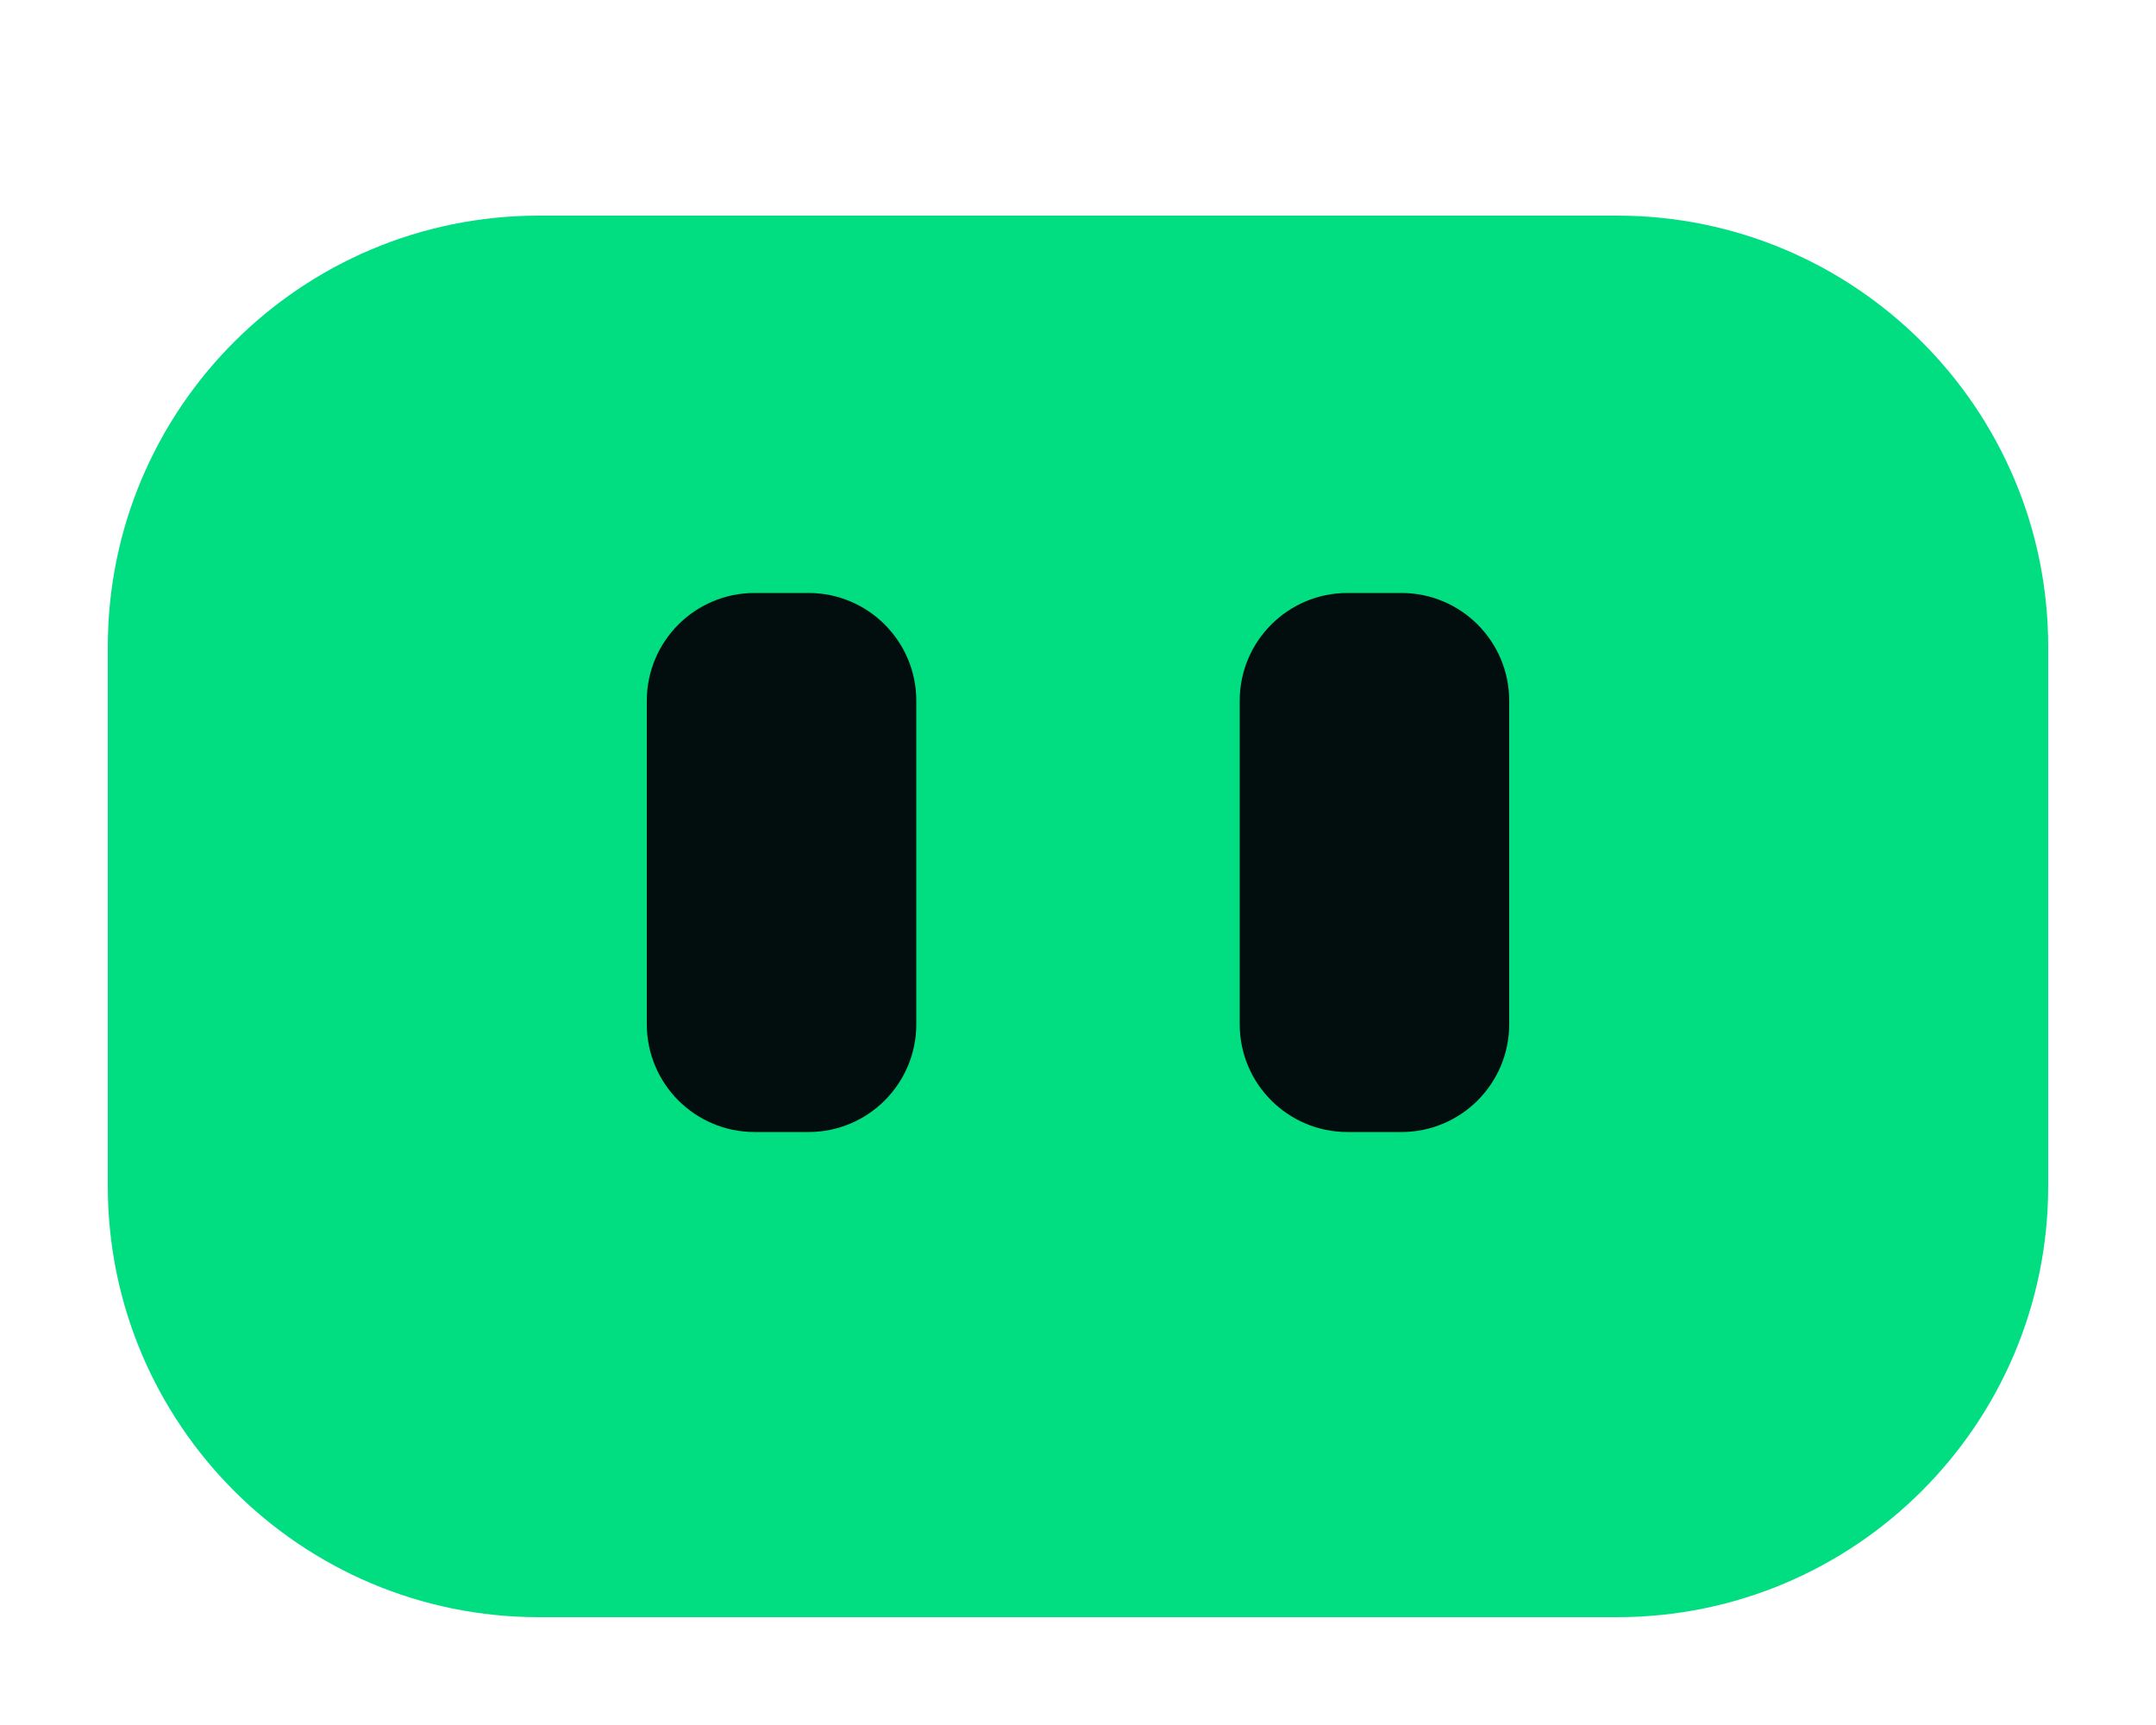
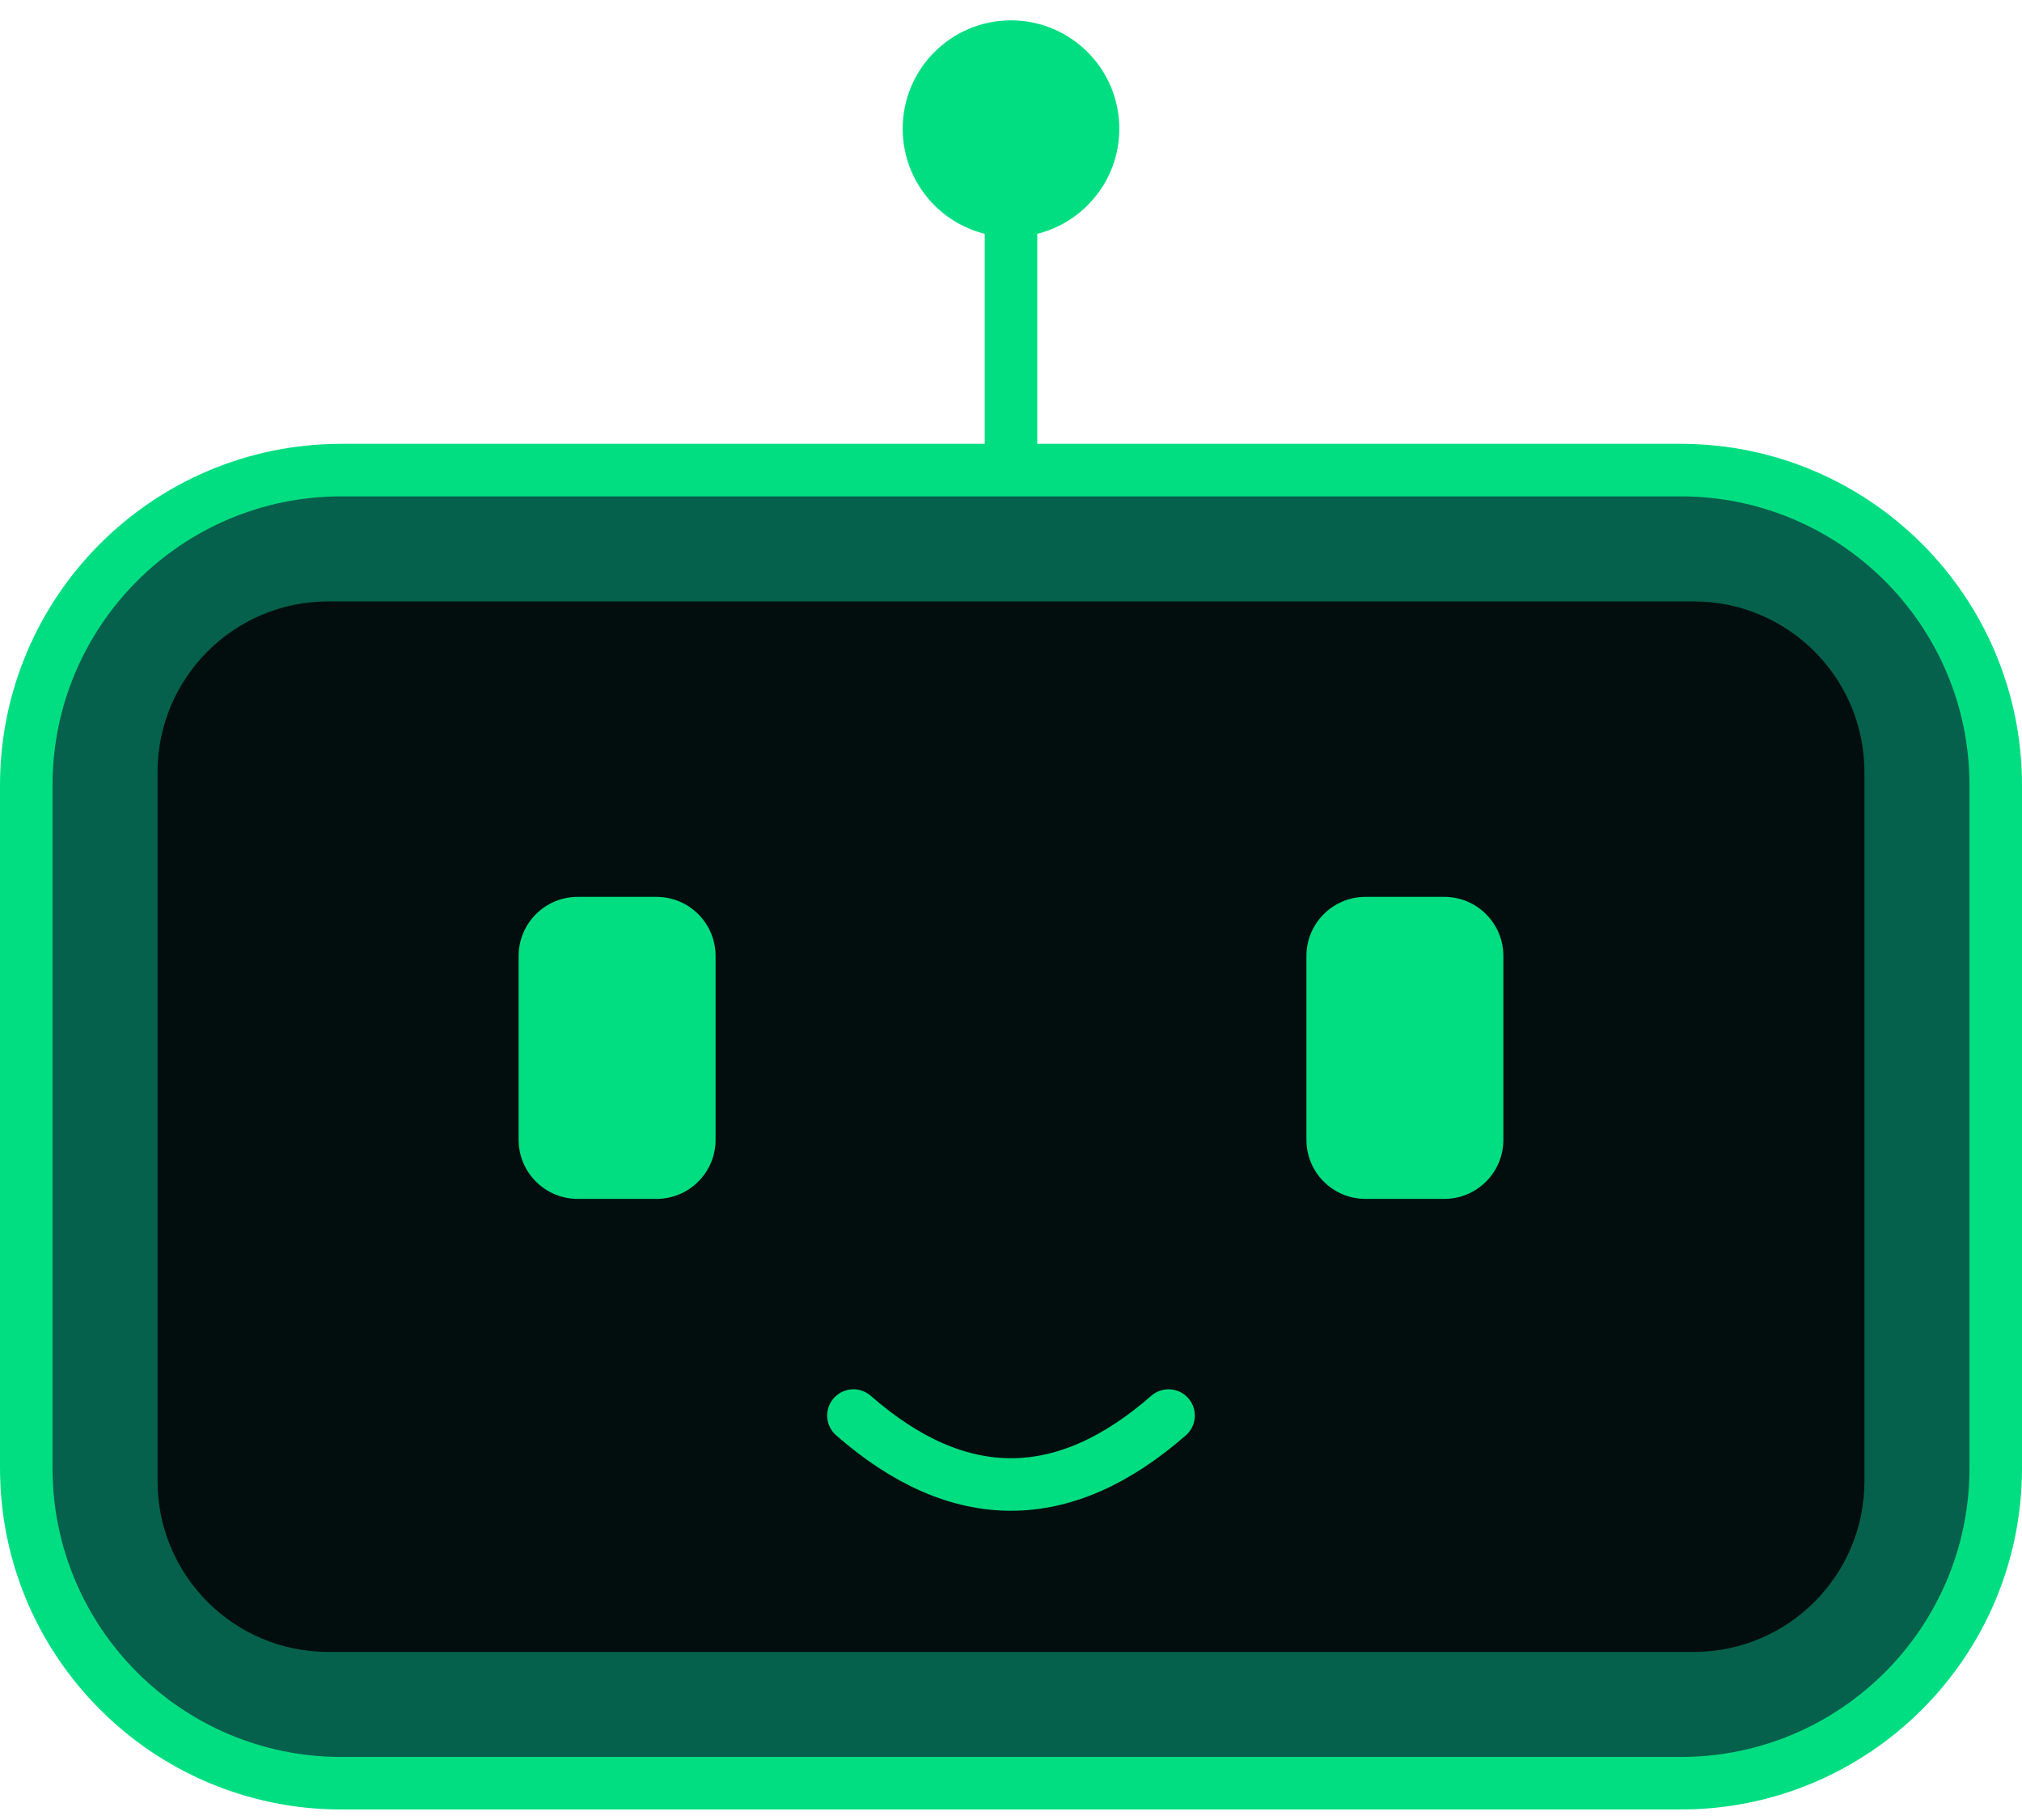
- <svg xmlns="http://www.w3.org/2000/svg" width="40" height="32" viewBox="0 0 40 32">
-   <rect x="2" y="4" width="36" height="26" rx="8" fill="#01DE82" />
-   <rect x="12" y="11" width="5" height="10" rx="2" fill="#020E0E" />
-   <rect x="23" y="11" width="5" height="10" rx="2" fill="#020E0E" />
+ <svg xmlns="http://www.w3.org/2000/svg" width="40" height="36" viewBox="-154 -270 308 274">
+   <line x1="0" y1="-200" x2="0" y2="-240" stroke="#01DE82" stroke-width="8" stroke-linecap="round" />
+   <circle cx="0" cy="-252" r="14" fill="#01DE82" stroke="#01DE82" stroke-width="5" />
+   <rect x="-150" y="-200" width="300" height="200" rx="48" fill="#05614B" stroke="#01DE82" stroke-width="8" />
+   <rect x="-130" y="-180" width="260" height="160" rx="26" fill="#020E0E" />
+   <rect x="-75" y="-135" width="30" height="46" rx="9" fill="#01DE82" />
+   <rect x="45" y="-135" width="30" height="46" rx="9" fill="#01DE82" />
+   <path d="M-24 -56 Q0 -35 24 -56" fill="none" stroke="#01DE82" stroke-width="8" stroke-linecap="round" />
</svg>
